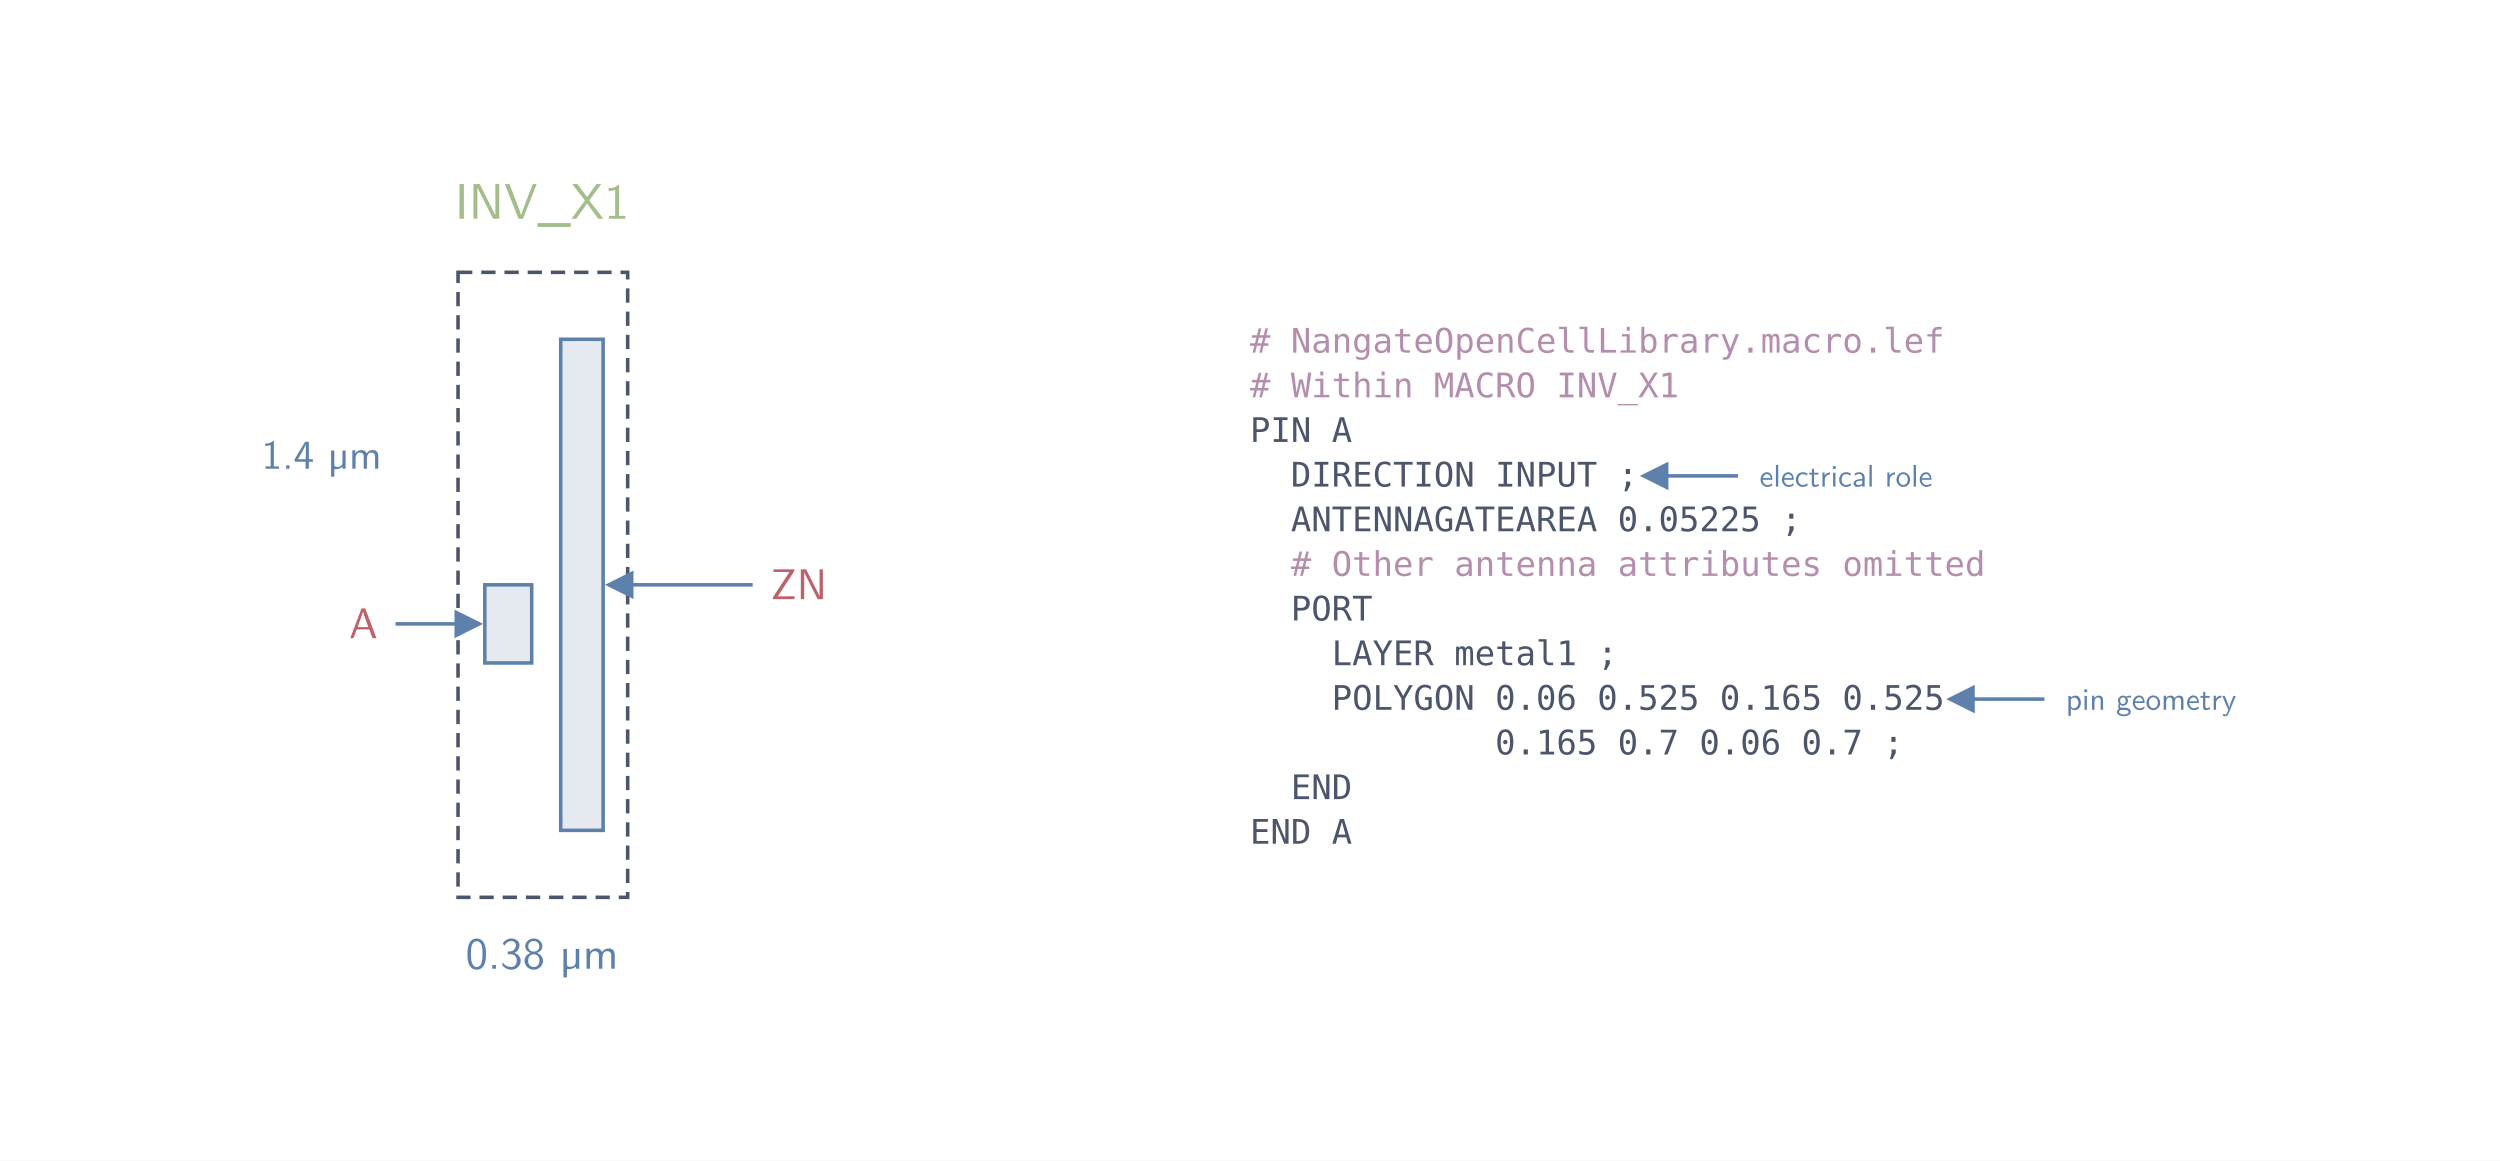
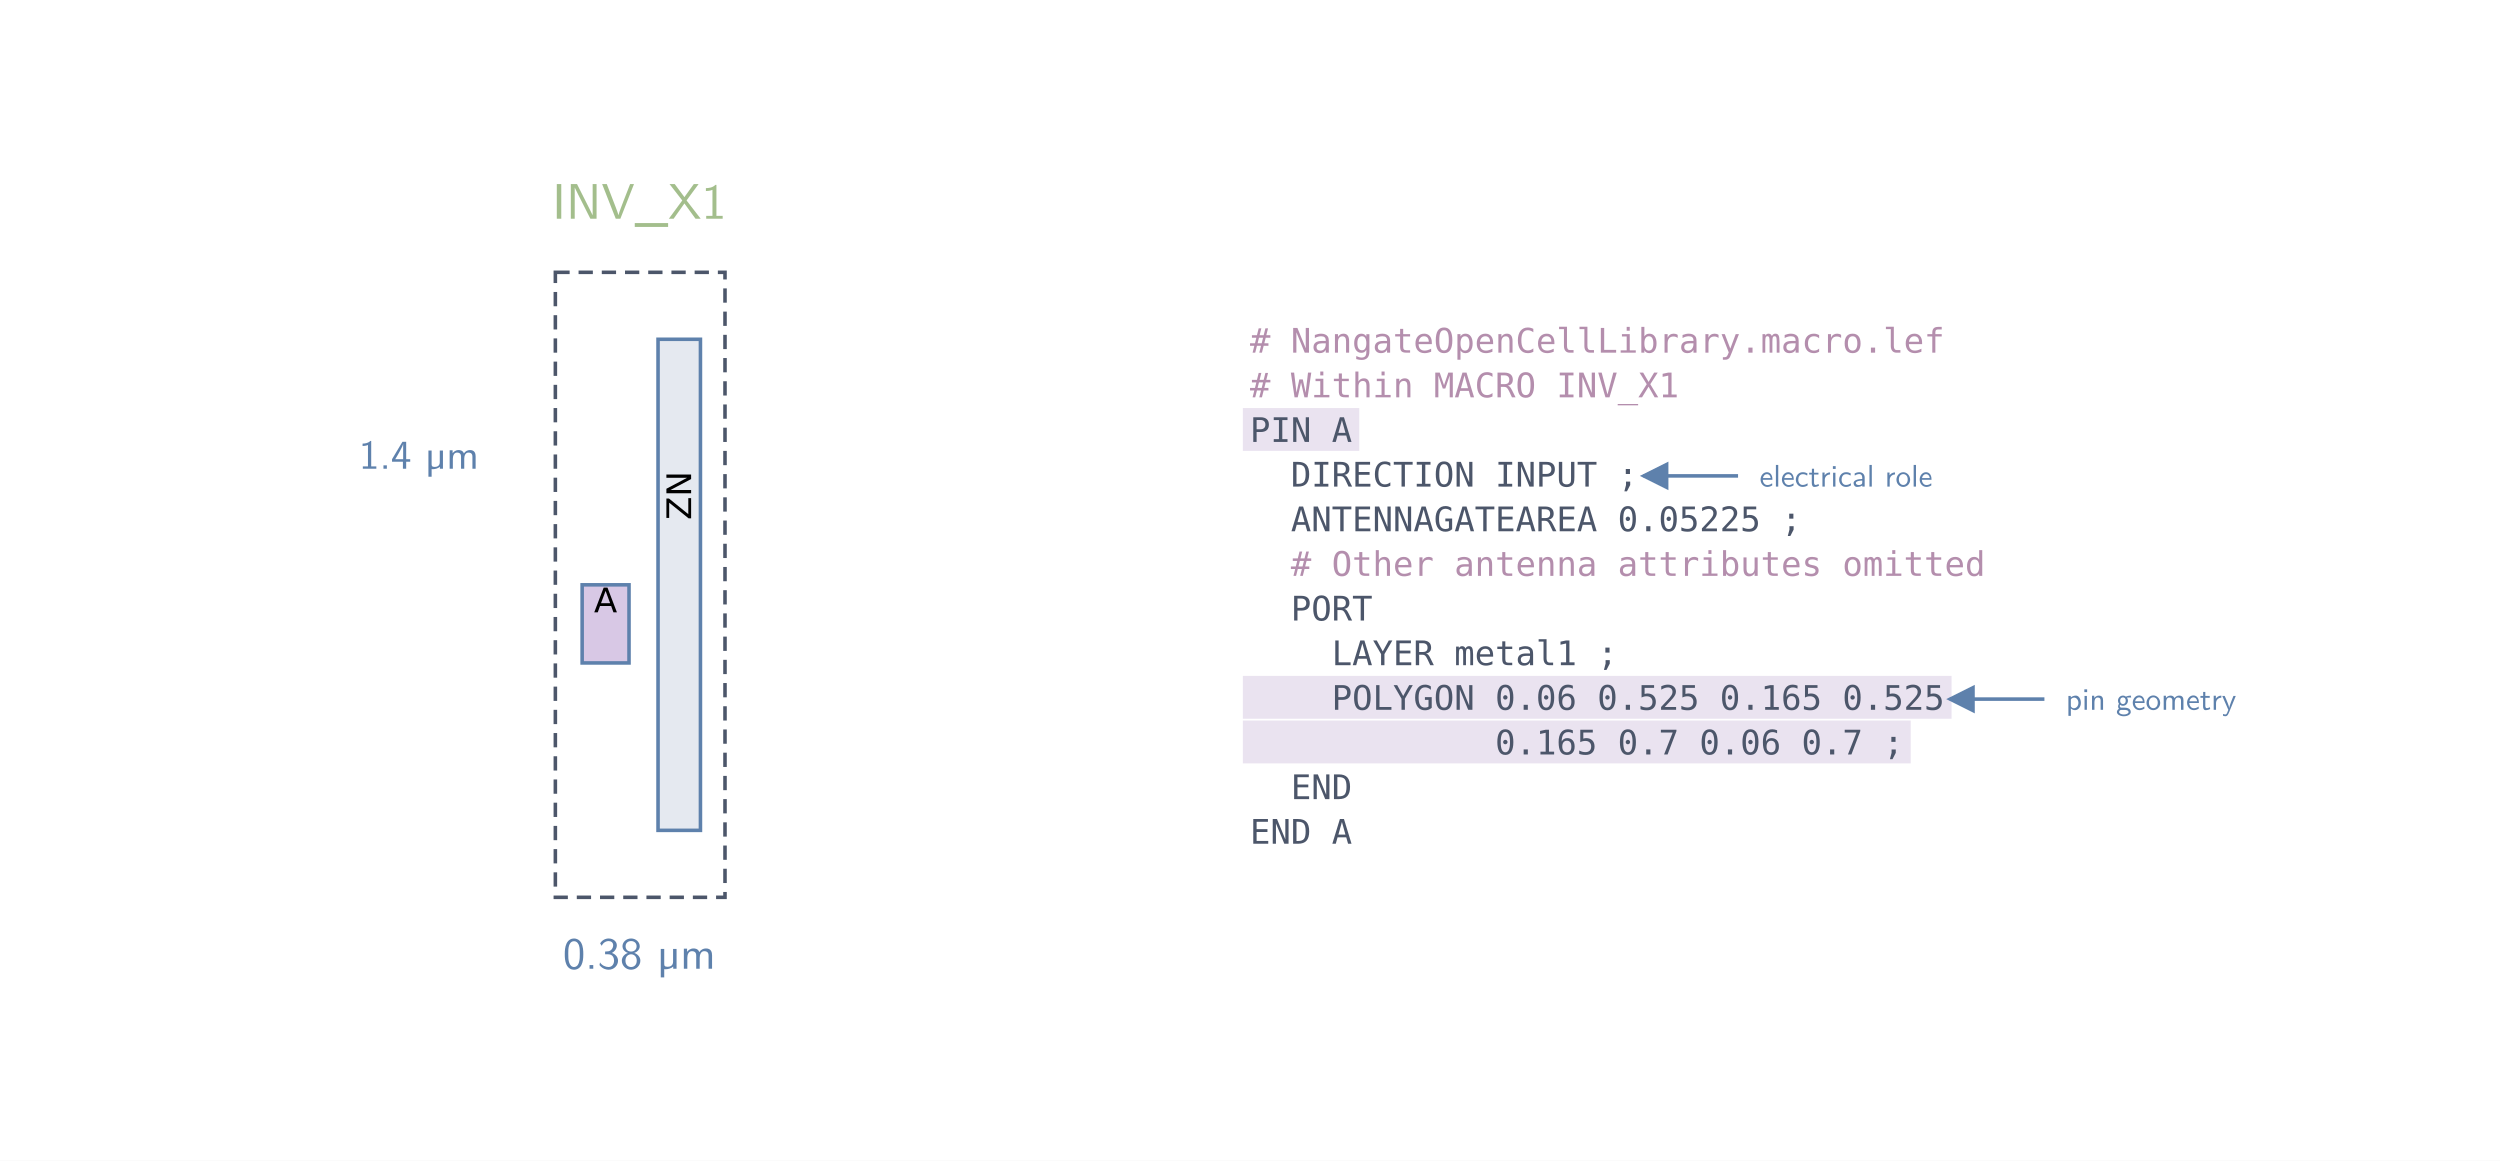
<svg xmlns="http://www.w3.org/2000/svg" width="1400" height="650" viewBox="0 0 1400 650">
  <defs>
    <marker id="a" markerWidth="8" markerHeight="8" refX="7" refY="4" orient="auto">
      <path d="M0,0 L8,4 L0,8" fill="#5E81AC" />
    </marker>
  </defs>
  <rect width="1400" height="650" fill="white" />
-   <g transform="translate(66.5,82.5) scale(1)">
+   <g transform="translate(121.0,82.5) scale(1)">
    <rect x="190" y="70.0" width="95.0" height="350.0" fill="none" stroke="#4C566A" stroke-width="2" stroke-dasharray="8 5" />
    <text x="237" y="40" font-family="Latin Modern Sans, sans-serif" font-size="28" fill="#A3BE8C" text-anchor="middle" xml:space="preserve">INV_X1</text>
-     <polygon points="205.0,288.75 231.25,288.75 231.25,245.0 205.0,245.0" fill="#E5E9F0" stroke="#5E81AC" stroke-width="2" />
-     <text x="145" y="274.875" font-family="Latin Modern Sans, sans-serif" font-size="24" fill="#BF616A" text-anchor="end" xml:space="preserve">A</text>
-     <path d="M155,266.875 L202.0,266.875" stroke="#5E81AC" stroke-width="2" fill="none" marker-end="url(#a)" />
+     <polygon points="205.0,288.75 231.25,288.75 231.25,245.0 205.0,245.0" fill="#D8C8E5" stroke="#5E81AC" stroke-width="2" />
    <polygon points="247.5,382.5 271.25,382.5 271.25,107.5 247.5,107.5" fill="#E5E9F0" stroke="#5E81AC" stroke-width="2" />
-     <text x="365" y="253.0" font-family="Latin Modern Sans, sans-serif" font-size="24" fill="#BF616A" text-anchor="start" xml:space="preserve">ZN</text>
-     <path d="M355,245.0 L274.25,245.0" stroke="#5E81AC" stroke-width="2" fill="none" marker-end="url(#a)" />
+     <text x="218.125" y="253.75" fill="#000000" font-family="DejaVu Sans,sans-serif" font-size="19" text-anchor="middle" dy="0.35em" transform="rotate(0,218.125,253.75)">A</text>
+     <text x="259.375" y="195.0" fill="#000000" font-family="DejaVu Sans,sans-serif" font-size="19" text-anchor="middle" dy="0.35em" transform="rotate(-90,259.375,195.0)">ZN</text>
    <text x="237" y="460" font-family="Latin Modern Sans, sans-serif" font-size="25" fill="#5E81AC" text-anchor="middle" xml:space="preserve">0.38 µm</text>
    <text x="80" y="180" font-family="Latin Modern Sans, sans-serif" font-size="23" fill="#5E81AC" text-anchor="start" xml:space="preserve">1.4 µm</text>
  </g>
-   <text x="985.312" y="272.5" font-family="Latin Modern Sans, sans-serif" font-size="17.5" fill="#5E81AC" text-anchor="start" xml:space="preserve">electrical role</text>
-   <path d="M973.312,266.5 L920.312,266.5" stroke="#5E81AC" stroke-width="2" fill="none" marker-end="url(#a)" />
-   <text x="1156.875" y="397.5" font-family="Latin Modern Sans, sans-serif" font-size="17.5" fill="#5E81AC" text-anchor="start" xml:space="preserve">pin geometry</text>
-   <path d="M1144.875,391.5 L1091.875,391.5" stroke="#5E81AC" stroke-width="2" fill="none" marker-end="url(#a)" />
+   <rect x="696" y="228.5" width="65.188" height="24" fill="#EAE3F0" stroke="none" stroke-width="2" />
+   <rect x="696" y="378.5" width="396.875" height="24" fill="#EAE3F0" stroke="none" stroke-width="2" />
+   <rect x="696" y="403.5" width="374.0" height="24" fill="#EAE3F0" stroke="none" stroke-width="2" />
  <text x="700" y="197.5" font-family="DejaVu Sans Mono" font-size="19" fill="#B48EAD" text-anchor="start" xml:space="preserve"># NangateOpenCellLibrary.macro.lef</text>
  <text x="700" y="222.5" font-family="DejaVu Sans Mono" font-size="19" fill="#B48EAD" text-anchor="start" xml:space="preserve"># Within MACRO INV_X1</text>
  <text x="700" y="247.5" font-family="DejaVu Sans Mono" font-size="19" fill="#4C566A" text-anchor="start" xml:space="preserve">PIN A</text>
  <text x="700" y="272.5" font-family="DejaVu Sans Mono" font-size="19" fill="#4C566A" text-anchor="start" xml:space="preserve">  DIRECTION INPUT ;</text>
  <text x="700" y="297.5" font-family="DejaVu Sans Mono" font-size="19" fill="#4C566A" text-anchor="start" xml:space="preserve">  ANTENNAGATEAREA 0.05225 ;</text>
  <text x="700" y="322.5" font-family="DejaVu Sans Mono" font-size="19" fill="#B48EAD" text-anchor="start" xml:space="preserve">  # Other antenna attributes omitted</text>
  <text x="700" y="347.5" font-family="DejaVu Sans Mono" font-size="19" fill="#4C566A" text-anchor="start" xml:space="preserve">  PORT</text>
  <text x="700" y="372.5" font-family="DejaVu Sans Mono" font-size="19" fill="#4C566A" text-anchor="start" xml:space="preserve">    LAYER metal1 ;</text>
  <text x="700" y="397.5" font-family="DejaVu Sans Mono" font-size="19" fill="#4C566A" text-anchor="start" xml:space="preserve">    POLYGON 0.06 0.525 0.165 0.525</text>
  <text x="700" y="422.5" font-family="DejaVu Sans Mono" font-size="19" fill="#4C566A" text-anchor="start" xml:space="preserve">            0.165 0.7 0.06 0.7 ;</text>
  <text x="700" y="447.5" font-family="DejaVu Sans Mono" font-size="19" fill="#4C566A" text-anchor="start" xml:space="preserve">  END</text>
  <text x="700" y="472.5" font-family="DejaVu Sans Mono" font-size="19" fill="#4C566A" text-anchor="start" xml:space="preserve">END A</text>
+   <text x="985.312" y="272.5" font-family="Latin Modern Sans, sans-serif" font-size="17.5" fill="#5E81AC" text-anchor="start" xml:space="preserve">electrical role</text>
+   <path d="M973.312,266.5 L920.312,266.5" stroke="#5E81AC" stroke-width="2" fill="none" marker-end="url(#a)" />
+   <text x="1156.875" y="397.5" font-family="Latin Modern Sans, sans-serif" font-size="17.5" fill="#5E81AC" text-anchor="start" xml:space="preserve">pin geometry</text>
+   <path d="M1144.875,391.5 L1091.875,391.5" stroke="#5E81AC" stroke-width="2" fill="none" marker-end="url(#a)" />
</svg>
